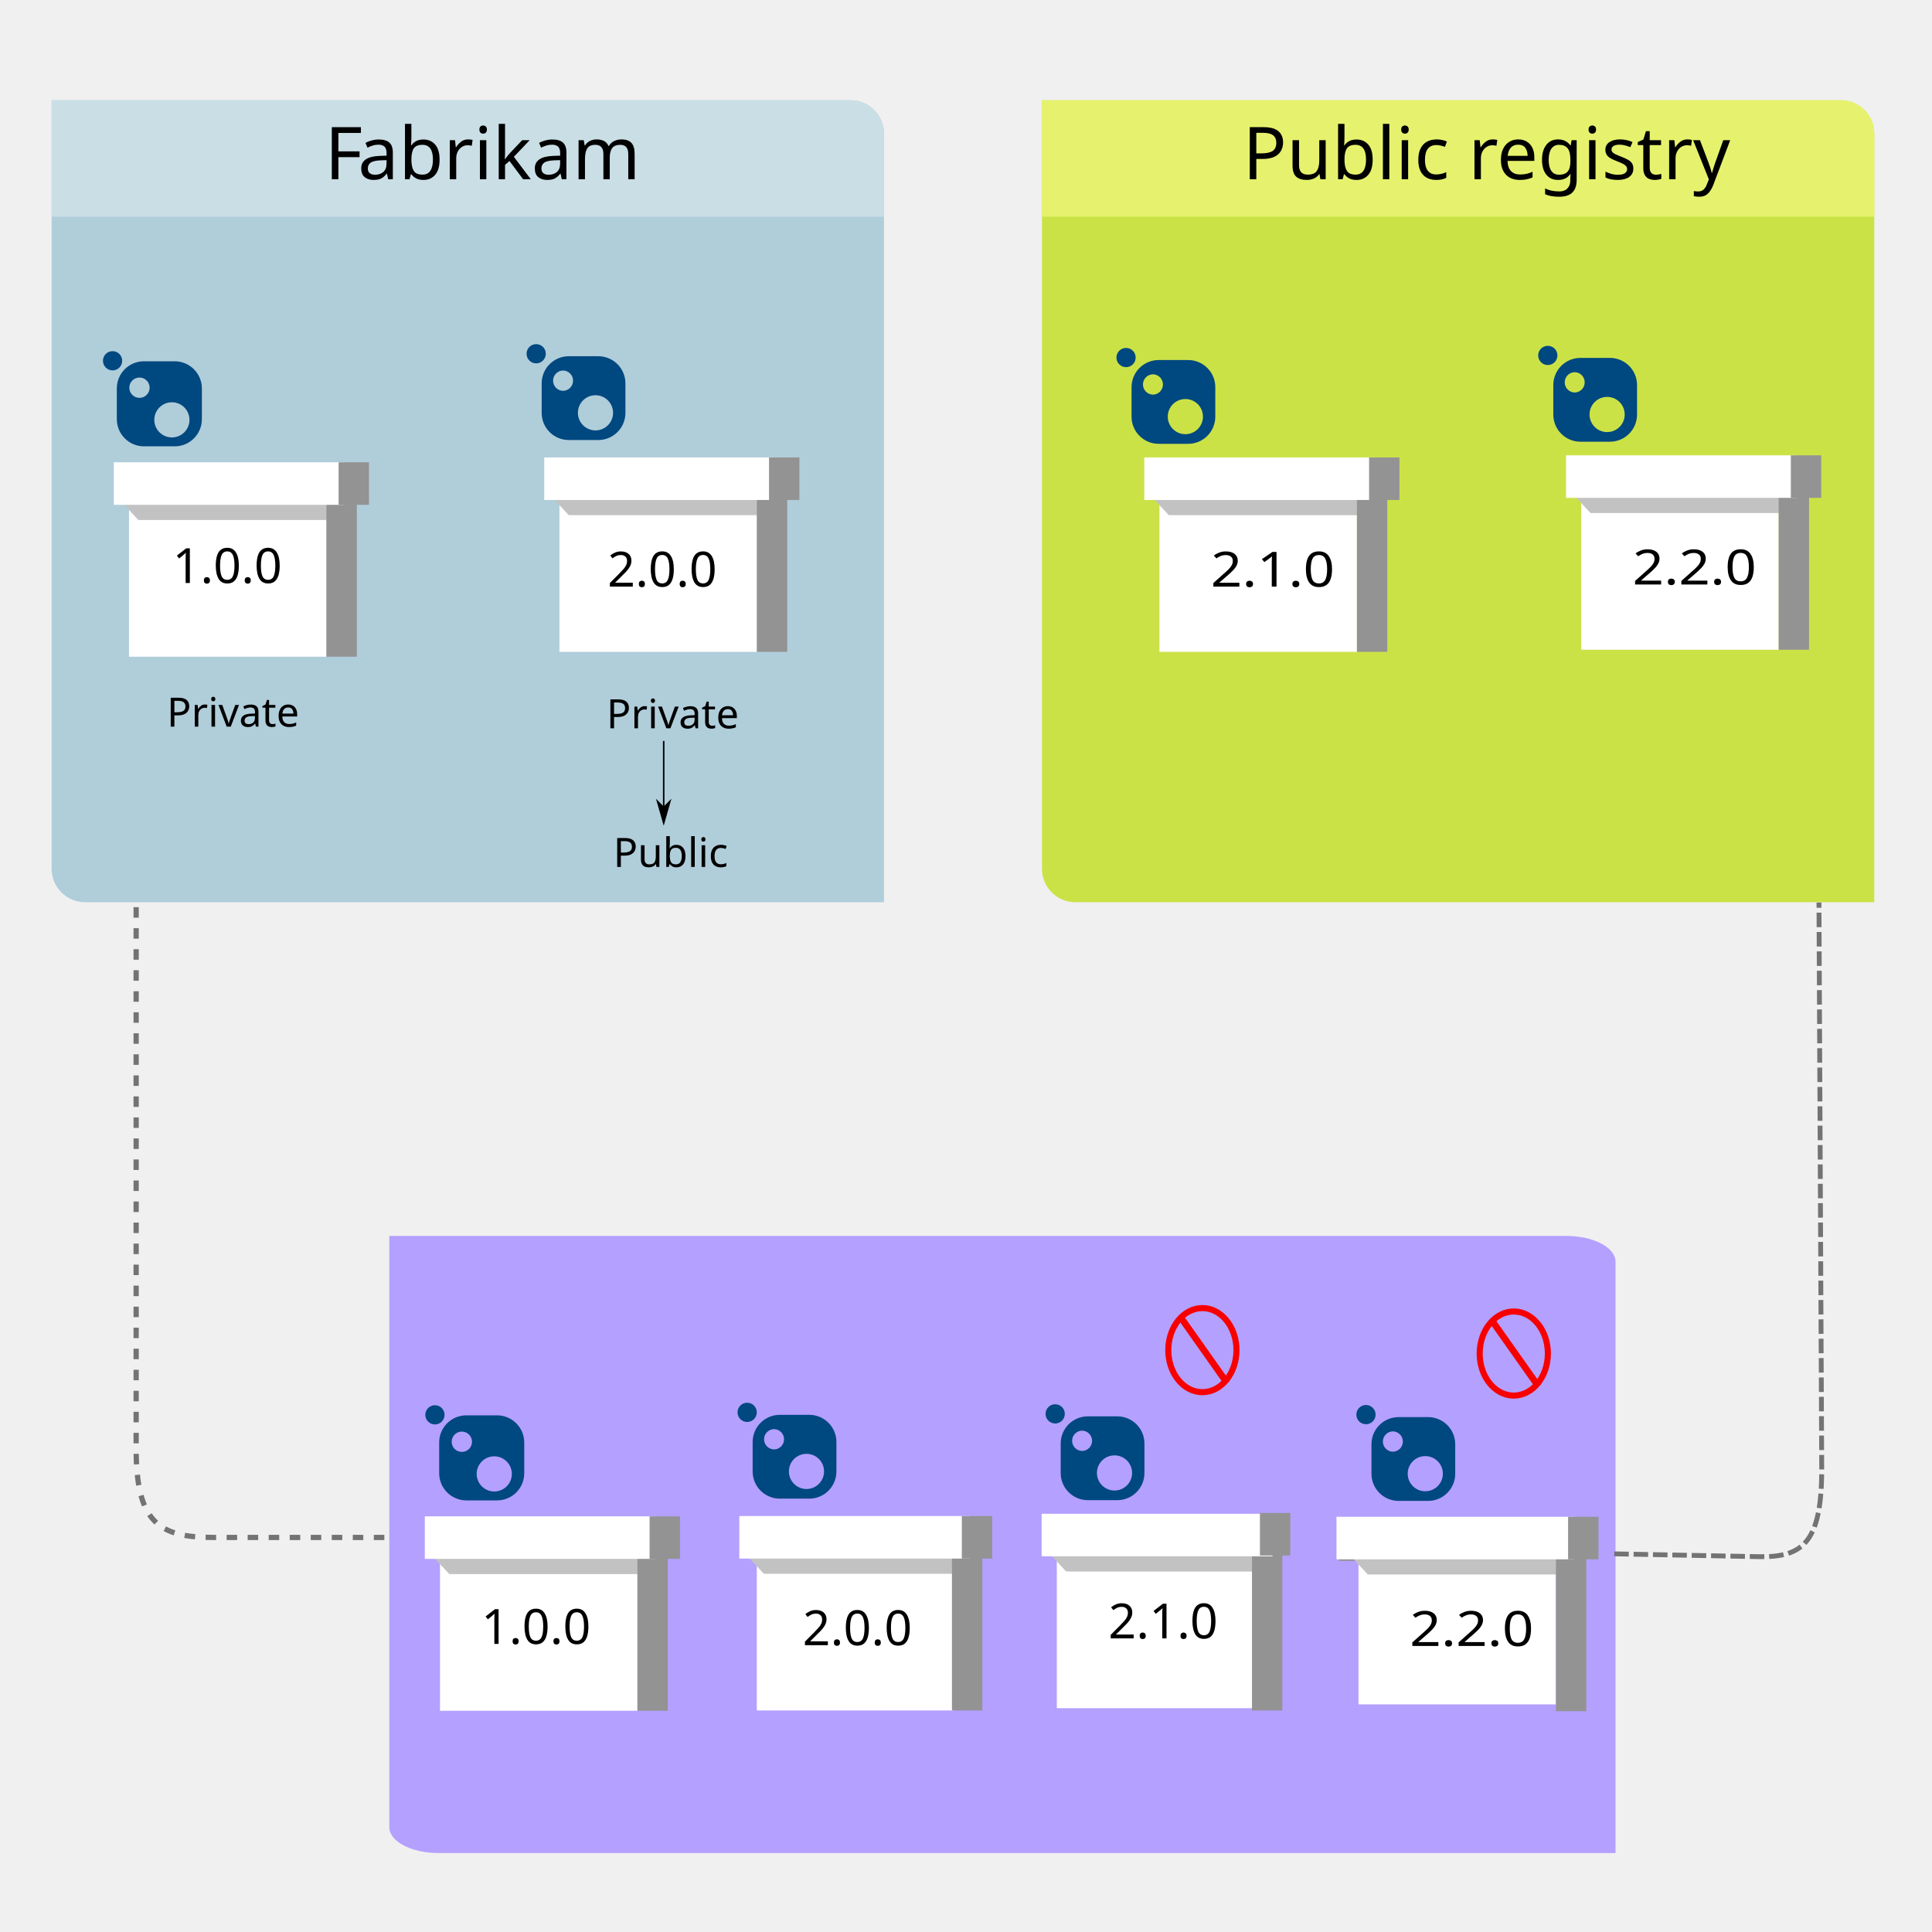
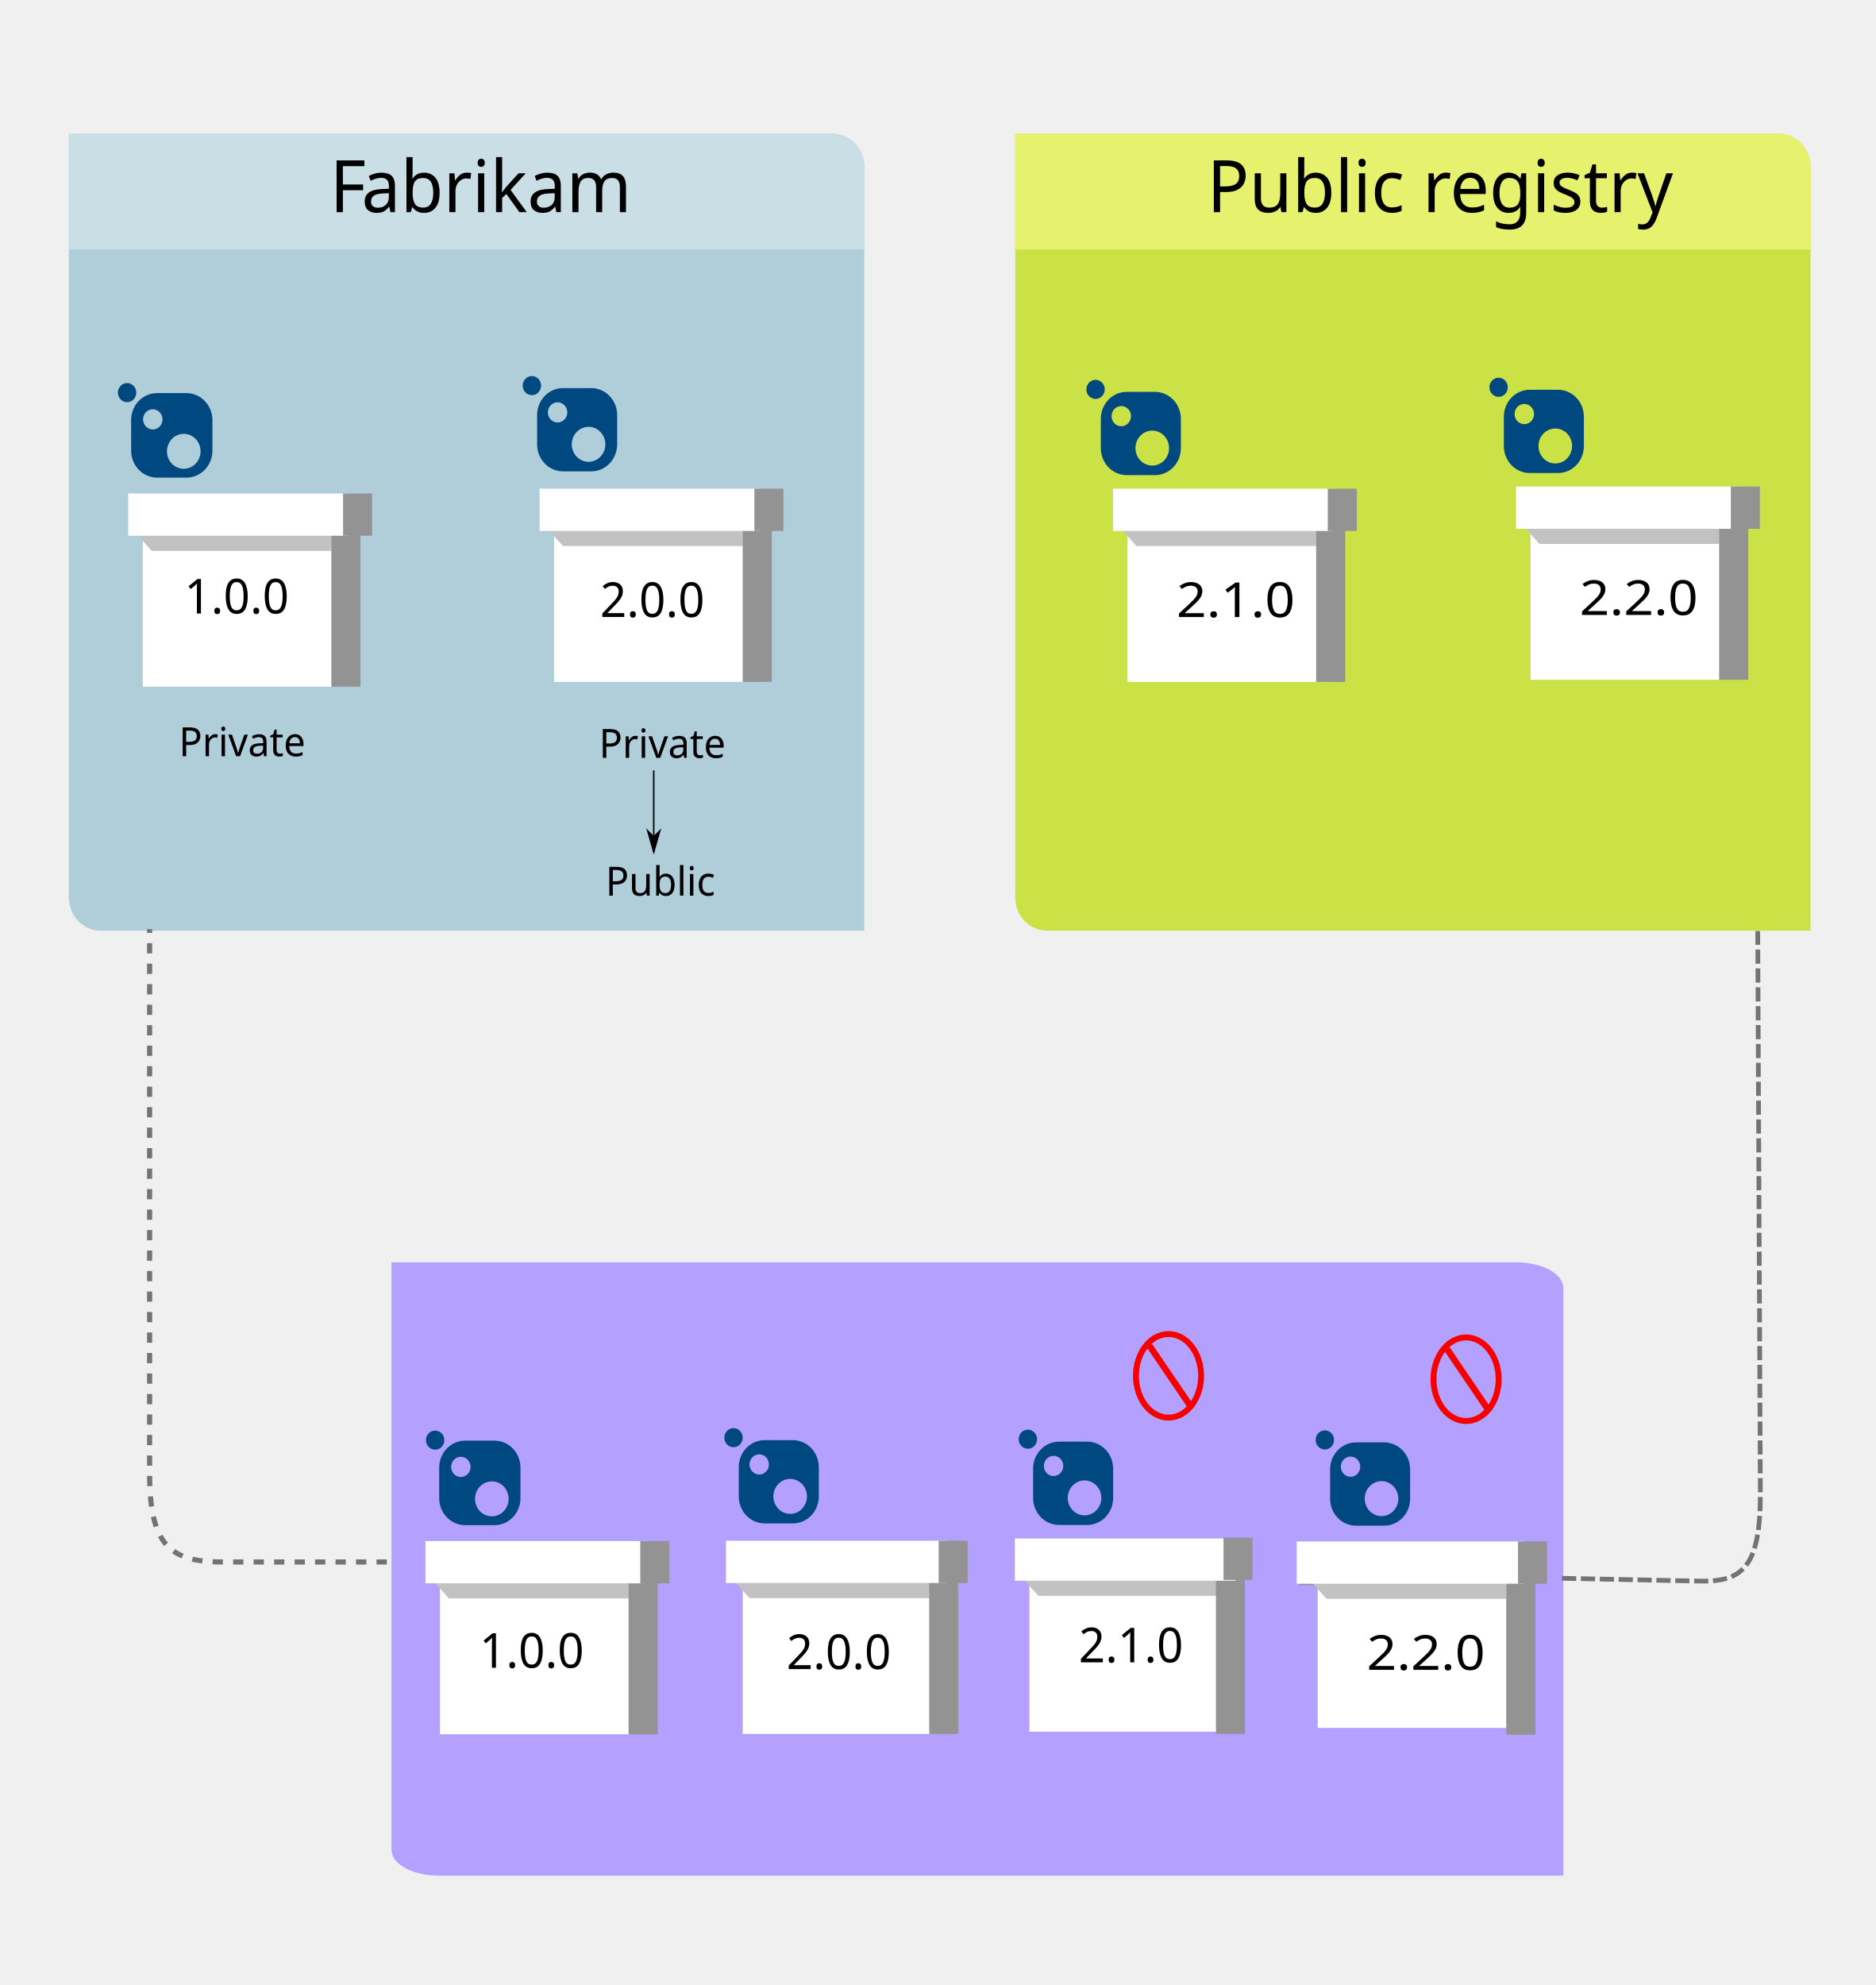
- <svg xmlns="http://www.w3.org/2000/svg" xmlns:ns1="http://www.openswatchbook.org/uri/2009/osb" xmlns:xlink="http://www.w3.org/1999/xlink" viewBox="0 0 636 636" version="1.1" id="svg5370">
+ <svg xmlns="http://www.w3.org/2000/svg" xmlns:ns1="http://www.openswatchbook.org/uri/2009/osb" xmlns:xlink="http://www.w3.org/1999/xlink" viewBox="0 0 463 490" version="1.1" id="svg5370" width="463" height="490">
  <defs id="defs5374">
    <linearGradient id="linearGradient13520" ns1:paint="solid">
      <stop style="stop-color:#f80000;stop-opacity:1;" offset="0" id="stop13518" />
    </linearGradient>
-     <marker style="overflow:visible;" id="marker7231" refX="0.0" refY="0.0" orient="auto">
-       <path transform="scale(0.8) rotate(180) translate(12.5,0)" style="fill-rule:evenodd;stroke:#000000;stroke-width:1pt;stroke-opacity:1;fill:#000000;fill-opacity:1" d="M 0.0,0.0 L 5.0,-5.0 L -12.5,0.0 L 5.0,5.0 L 0.0,0.0 z " id="path7229" />
+     <marker style="overflow:visible" id="marker7231" refX="0" refY="0" orient="auto">
+       <path transform="matrix(-0.8,0,0,-0.8,-10,0)" style="fill:#000000;fill-opacity:1;fill-rule:evenodd;stroke:#000000;stroke-width:1pt;stroke-opacity:1" d="M 0,0 5,-5 -12.5,0 5,5 Z" id="path7229" />
    </marker>
-     <marker style="overflow:visible" id="marker7013" refX="0.0" refY="0.0" orient="auto">
-       <path transform="scale(0.4) translate(7.4, 1)" style="fill-rule:evenodd;stroke:#000000;stroke-width:1pt;stroke-opacity:1;fill:#000000;fill-opacity:1" d="M -2.5,-1.0 C -2.5,1.76 -4.74,4.0 -7.5,4.0 C -10.26,4.0 -12.5,1.76 -12.5,-1.0 C -12.5,-3.76 -10.26,-6.0 -7.5,-6.0 C -4.74,-6.0 -2.5,-3.76 -2.5,-1.0 z " id="path7011" />
+     <marker style="overflow:visible" id="marker7013" refX="0" refY="0" orient="auto">
+       <path transform="matrix(0.4,0,0,0.4,2.96,0.4)" style="fill:#000000;fill-opacity:1;fill-rule:evenodd;stroke:#000000;stroke-width:1pt;stroke-opacity:1" d="m -2.5,-1 c 0,2.76 -2.24,5 -5,5 -2.76,0 -5,-2.24 -5,-5 0,-2.76 2.24,-5 5,-5 2.76,0 5,2.24 5,5 z" id="path7011" />
    </marker>
-     <marker style="overflow:visible" id="DotS" refX="0.0" refY="0.0" orient="auto">
-       <path transform="scale(0.2) translate(7.4, 1)" style="fill-rule:evenodd;stroke:#000000;stroke-width:1pt;stroke-opacity:1;fill:#000000;fill-opacity:1" d="M -2.5,-1.0 C -2.5,1.76 -4.74,4.0 -7.5,4.0 C -10.26,4.0 -12.5,1.76 -12.5,-1.0 C -12.5,-3.76 -10.26,-6.0 -7.5,-6.0 C -4.74,-6.0 -2.5,-3.76 -2.5,-1.0 z " id="path6500" />
+     <marker style="overflow:visible" id="DotS" refX="0" refY="0" orient="auto">
+       <path transform="matrix(0.2,0,0,0.2,1.48,0.2)" style="fill:#000000;fill-opacity:1;fill-rule:evenodd;stroke:#000000;stroke-width:1pt;stroke-opacity:1" d="m -2.5,-1 c 0,2.76 -2.24,5 -5,5 -2.76,0 -5,-2.24 -5,-5 0,-2.76 2.24,-5 5,-5 2.76,0 5,2.24 5,5 z" id="path6500" />
    </marker>
    <marker style="overflow:visible" id="DotM-6" refX="0" refY="0" orient="auto">
      <path transform="matrix(0.4,0,0,0.4,2.96,0.4)" style="fill:#000000;fill-opacity:1;fill-rule:evenodd;stroke:#000000;stroke-width:1pt;stroke-opacity:1" d="m -2.5,-1 c 0,2.76 -2.24,5 -5,5 -2.76,0 -5,-2.24 -5,-5 0,-2.76 2.24,-5 5,-5 2.76,0 5,2.24 5,5 z" id="path6497-2" />
    </marker>
    <marker style="overflow:visible" id="Arrow1Lend-1" refX="0" refY="0" orient="auto">
      <path transform="matrix(-0.8,0,0,-0.8,-10,0)" style="fill:#000000;fill-opacity:1;fill-rule:evenodd;stroke:#000000;stroke-width:1pt;stroke-opacity:1" d="M 0,0 5,-5 -12.5,0 5,5 Z" id="path6436-7" />
    </marker>
-     <linearGradient xlink:href="#linearGradient13520" id="linearGradient13522" x1="552.946" y1="396.939" x2="575.393" y2="396.939" gradientUnits="userSpaceOnUse" gradientTransform="translate(-65.84471,48.63529)" />
-     <linearGradient xlink:href="#linearGradient13520" id="linearGradient13672" gradientUnits="userSpaceOnUse" x1="552.946" y1="396.939" x2="575.393" y2="396.939" gradientTransform="translate(-168.353,47.51295)" />
+     <linearGradient xlink:href="#linearGradient13520" id="linearGradient13522" x1="552.946" y1="396.939" x2="575.393" y2="396.939" gradientUnits="userSpaceOnUse" gradientTransform="matrix(0.7166667,0,0,0.745234,-42.37204,44.65195)" />
+     <linearGradient xlink:href="#linearGradient13520" id="linearGradient13672" gradientUnits="userSpaceOnUse" x1="552.946" y1="396.939" x2="575.393" y2="396.939" gradientTransform="matrix(0.7166667,0,0,0.745234,-115.8363,43.81555)" />
  </defs>
-   <path d="M343,33H606a11,11,0,0,1,11,11V297a0,0,0,0,1,0,0H354a11,11,0,0,1-11-11V33A0,0,0,0,1,343,33Z" fill="#cbe247" id="path4566" />
-   <path d="M17,33H280a11,11,0,0,1,11,11V297a0,0,0,0,1,0,0H28a11,11,0,0,1-11-11V33A0,0,0,0,1,17,33Z" fill="#b0cdda" id="path4568" />
-   <path d="M291,71.333V44a11,11,0,0,0-11-11H17V71.333Z" fill="#cadee6" id="path4570" />
-   <path d="M617,71.333V44a11,11,0,0,0-11-11H343V71.333Z" fill="#e6f26d" id="path4572" />
-   <text transform="translate(106.906 59)" font-size="24" font-family="SegoeUI, Segoe UI" id="text4578">
-     <tspan letter-spacing="-0.034em" id="tspan4574">F</tspan>
-     <tspan x="10.898" y="0" id="tspan4576">abrikam</tspan>
+   <path d="M 250.633,33 H 439.117 A 7.883,8.198 0 0 1 447,41.198 V 229.742 H 258.517 a 7.883,8.198 0 0 1 -7.883,-8.198 z" fill="#cbe247" id="path4566" style="stroke-width:0.731" />
+   <path d="m 17,33 h 188.483 a 7.883,8.198 0 0 1 7.883,8.198 V 229.742 H 24.883 A 7.883,8.198 0 0 1 17,221.544 Z" fill="#b0cdda" id="path4568" style="stroke-width:0.731" />
+   <path d="M 213.367,61.567 V 41.198 A 7.883,8.198 0 0 0 205.483,33 H 17 v 28.567 z" fill="#cadee6" id="path4570" style="stroke-width:0.731" />
+   <path d="M 447,61.567 V 41.198 A 7.883,8.198 0 0 0 439.117,33 H 250.633 v 28.567 z" fill="#e6f26d" id="path4572" style="stroke-width:0.731" />
+   <text transform="scale(0.9806461,1.019736)" font-size="17.54px" font-family="SegoeUI, 'Segoe UI'" id="text4578" x="83.04" y="51.362" style="stroke-width:0.731">
+     <tspan letter-spacing="-0.034em" id="tspan4574" style="stroke-width:0.619">F</tspan>
+     <tspan x="91.004" y="51.362" id="tspan4576" style="stroke-width:0.731">abrikam</tspan>
  </text>
-   <text font-size="24" font-family="SegoeUI, Segoe UI" id="text4580" style="font-style:normal;font-variant:normal;font-weight:normal;font-stretch:normal;font-size:24px;font-family:SegoeUI, 'Segoe UI';-inkscape-font-specification:'SegoeUI, Segoe UI, Normal';font-variant-ligatures:normal;font-variant-caps:normal;font-variant-numeric:normal;font-variant-east-asian:normal" x="409.087" y="59">
-     <tspan id="tspan5482" x="409.087" y="59">Public registry</tspan>
+   <text font-size="24" font-family="SegoeUI, Segoe UI" id="text4580" style="font-style:normal;font-variant:normal;font-weight:normal;font-stretch:normal;font-size:17.54px;font-family:SegoeUI, 'Segoe UI';-inkscape-font-specification:'SegoeUI, Segoe UI, Normal';font-variant-ligatures:normal;font-variant-caps:normal;font-variant-numeric:normal;font-variant-east-asian:normal;stroke-width:0.731" x="303.877" y="51.362" transform="scale(0.9806461,1.019736)">
+     <tspan id="tspan5482" x="303.877" y="51.362" style="stroke-width:0.731">Public registry</tspan>
  </text>
-   <path d="m 128.155,406.859 h 387.456 a 16.205,8.496 0 0 1 16.205,8.496 V 610 H 144.361 a 16.205,8.496 0 0 1 -16.205,-8.496 z" fill="#b4a0ff" id="path4600" style="stroke-width:1.067" />
-   <path d="m 256.716,465.752 a 8.932,8.932 0 0 0 -8.949,8.955 v 9.678 a 8.932,8.932 0 0 0 8.949,8.955 h 9.673 a 8.933,8.933 0 0 0 8.95,-8.955 v -9.678 a 8.933,8.933 0 0 0 -8.95,-8.955 z m -1.9,4.7 a 3.347,3.347 0 0 1 0,6.693 v 0 a 3.347,3.347 0 0 1 0,-6.693 z m 10.667,8.14 a 5.789,5.789 0 1 1 -5.786,5.789 5.788,5.788 0 0 1 5.786,-5.789 z m -19.523,-16.821 a 3.166,3.166 0 1 1 -3.165,3.166 3.165,3.165 0 0 1 3.165,-3.166 z" fill="#004880" id="path4820" />
-   <rect x="255" y="229" width="0" height="0" fill="#447995" id="rect4872" />
-   <path d="m 358.118,466.253 a 8.932,8.932 0 0 0 -8.949,8.955 v 9.678 a 8.932,8.932 0 0 0 8.949,8.955 h 9.673 a 8.933,8.933 0 0 0 8.95,-8.955 v -9.678 a 8.933,8.933 0 0 0 -8.95,-8.955 z m -1.9,4.7 a 3.347,3.347 0 0 1 0,6.693 v 0 a 3.347,3.347 0 0 1 0,-6.693 z m 10.667,8.14 a 5.789,5.789 0 1 1 -5.786,5.789 5.788,5.788 0 0 1 5.786,-5.789 z m -19.523,-16.821 a 3.166,3.166 0 1 1 -3.165,3.166 3.165,3.165 0 0 1 3.165,-3.166 z" fill="#004880" id="path5178" />
-   <rect x="249.125" y="507.071" width="65" height="56" fill="#ffffff" id="rect4584-5" />
-   <polygon points="123,130 54.499,130 60.069,136 123,136 " fill="#c2c2c2" id="polygon4586-2" transform="translate(191.3765,382.0706)" />
-   <rect x="313.376" y="507.071" width="10" height="56" fill="#939393" id="rect4588-9" />
-   <rect x="243.376" y="499.071" width="76" height="14" fill="#ffffff" id="rect4590-5" />
-   <rect x="316.628" y="499.071" width="10" height="14" fill="#939393" id="rect4592-7" />
-   <rect x="347.892" y="506.322" width="65" height="56" fill="#ffffff" id="rect4584-5-8" />
-   <polygon points="123,130 54.499,130 60.069,136 123,136 " fill="#c2c2c2" id="polygon4586-2-8" transform="translate(290.8918,381.3224)" />
-   <rect x="412.144" y="510.064" width="10" height="53.007" fill="#939393" id="rect4588-9-4" style="stroke-width:0.973" />
-   <rect x="342.892" y="498.322" width="76" height="14" fill="#ffffff" id="rect4590-5-7" />
-   <rect x="440.835" y="499.819" width="10" height="14" fill="#939393" id="rect4592-7-7" />
-   <text font-size="16px" font-family="SegoeUI, 'Segoe UI'" id="text5176" x="364.874" y="539.348" style="font-style:normal;font-variant:normal;font-weight:normal;font-stretch:normal;font-size:16px;font-family:SegoeUI, 'Segoe UI';-inkscape-font-specification:'SegoeUI, Segoe UI, Normal';font-variant-ligatures:normal;font-variant-caps:normal;font-variant-numeric:normal;font-variant-east-asian:normal">
-     <tspan id="tspan13394" x="364.874" y="539.348">2.1.0</tspan>
+   <path d="M 96.661,311.612 H 374.338 a 11.614,6.332 0 0 1 11.614,6.332 V 463 H 108.275 a 11.614,6.332 0 0 1 -11.614,-6.332 z" fill="#b4a0ff" id="path4600" style="stroke-width:0.78" />
+   <path d="m 188.796,355.501 a 6.401,6.656 0 0 0 -6.413,6.674 v 7.212 a 6.401,6.656 0 0 0 6.413,6.674 h 6.932 a 6.402,6.657 0 0 0 6.414,-6.674 v -7.212 a 6.402,6.657 0 0 0 -6.414,-6.674 z m -1.362,3.503 a 2.399,2.494 0 0 1 0,4.988 v 0 a 2.399,2.494 0 0 1 0,-4.988 z m 7.645,6.066 a 4.149,4.314 0 1 1 -4.147,4.314 4.148,4.313 0 0 1 4.147,-4.314 z M 181.088,352.534 a 2.269,2.359 0 1 1 -2.268,2.359 2.268,2.359 0 0 1 2.268,-2.359 z" fill="#004880" id="path4820" style="stroke-width:0.731" />
+   <rect x="187.567" y="179.066" width="0" height="0" fill="#447995" id="rect4872" style="stroke-width:0.731" />
+   <path d="m 261.468,355.875 a 6.401,6.656 0 0 0 -6.413,6.674 v 7.212 a 6.401,6.656 0 0 0 6.413,6.674 h 6.932 a 6.402,6.657 0 0 0 6.414,-6.674 v -7.212 a 6.402,6.657 0 0 0 -6.414,-6.674 z m -1.362,3.503 a 2.399,2.494 0 0 1 0,4.988 v 0 a 2.399,2.494 0 0 1 0,-4.988 z m 7.645,6.066 a 4.149,4.314 0 1 1 -4.147,4.314 4.148,4.313 0 0 1 4.147,-4.314 z M 253.76,352.908 a 2.269,2.359 0 1 1 -2.268,2.359 2.268,2.359 0 0 1 2.268,-2.359 z" fill="#004880" id="path5178" style="stroke-width:0.731" />
+   <rect x="183.356" y="386.294" width="46.583" height="41.733" fill="#ffffff" id="rect4584-5" style="stroke-width:0.731" />
+   <polygon points="123,130 54.499,130 60.069,136 123,136 " fill="#c2c2c2" id="polygon4586-2" transform="matrix(0.7166667,0,0,0.745234,141.9698,293.1393)" />
+   <rect x="229.403" y="386.294" width="7.167" height="41.733" fill="#939393" id="rect4588-9" style="stroke-width:0.731" />
+   <rect x="179.236" y="380.332" width="54.467" height="10.433" fill="#ffffff" id="rect4590-5" style="stroke-width:0.731" />
+   <rect x="231.734" y="380.332" width="7.167" height="10.433" fill="#939393" id="rect4592-7" style="stroke-width:0.731" />
+   <rect x="254.139" y="385.736" width="46.583" height="41.733" fill="#ffffff" id="rect4584-5-8" style="stroke-width:0.731" />
+   <polygon points="123,130 54.499,130 60.069,136 123,136 " fill="#c2c2c2" id="polygon4586-2-8" transform="matrix(0.7166667,0,0,0.745234,213.2891,292.5817)" />
+   <rect x="300.186" y="388.524" width="7.167" height="39.503" fill="#939393" id="rect4588-9-4" style="stroke-width:0.711" />
+   <rect x="250.556" y="379.774" width="54.467" height="10.433" fill="#ffffff" id="rect4590-5-7" style="stroke-width:0.731" />
+   <rect x="320.749" y="380.889" width="7.167" height="10.433" fill="#939393" id="rect4592-7-7" style="stroke-width:0.731" />
+   <text font-size="16px" font-family="SegoeUI, 'Segoe UI'" id="text5176" x="271.566" y="402.406" style="font-style:normal;font-variant:normal;font-weight:normal;font-stretch:normal;font-size:11.693px;font-family:SegoeUI, 'Segoe UI';-inkscape-font-specification:'SegoeUI, Segoe UI, Normal';font-variant-ligatures:normal;font-variant-caps:normal;font-variant-numeric:normal;font-variant-east-asian:normal;stroke-width:0.731" transform="scale(0.9806461,1.019736)">
+     <tspan id="tspan13394" x="271.566" y="402.406" style="stroke-width:0.731">2.1.0</tspan>
  </text>
-   <text font-size="16px" font-family="SegoeUI, 'Segoe UI'" id="text4644" x="264.22" y="541.586" style="font-style:normal;font-variant:normal;font-weight:normal;font-stretch:normal;font-size:16px;font-family:SegoeUI, 'Segoe UI';-inkscape-font-specification:'SegoeUI, Segoe UI, Normal';font-variant-ligatures:normal;font-variant-caps:normal;font-variant-numeric:normal;font-variant-east-asian:normal">
-     <tspan id="tspan13392" x="264.22" y="541.586">2.0.0</tspan>
+   <text font-size="16px" font-family="SegoeUI, 'Segoe UI'" id="text4644" x="198.006" y="404.041" style="font-style:normal;font-variant:normal;font-weight:normal;font-stretch:normal;font-size:11.693px;font-family:SegoeUI, 'Segoe UI';-inkscape-font-specification:'SegoeUI, Segoe UI, Normal';font-variant-ligatures:normal;font-variant-caps:normal;font-variant-numeric:normal;font-variant-east-asian:normal;stroke-width:0.731" transform="scale(0.9806461,1.019736)">
+     <tspan id="tspan13392" x="198.006" y="404.041" style="stroke-width:0.731">2.0.0</tspan>
  </text>
-   <path d="m 144.576,474.835 v 10.135 a 8.95,8.95 0 0 0 8.95,8.95 h 10.1 a 8.95,8.95 0 0 0 8.95,-8.95 v -10.095 a 8.955,8.955 0 0 0 -8.955,-8.955 h -10.095 a 8.917,8.917 0 0 0 -8.95,8.915 z m 7.458,-3.565 a 3.347,3.347 0 0 1 0,6.694 v 0 a 3.347,3.347 0 0 1 0,-6.694 z m 10.667,8.141 a 5.789,5.789 0 1 1 -5.786,5.789 5.788,5.788 0 0 1 5.786,-5.789 z m -19.525,-16.824 a 3.166,3.166 0 1 1 -3.165,3.165 3.164,3.164 0 0 1 3.165,-3.165 z" fill="#004880" id="path4598" />
-   <rect x="144.842" y="507.172" width="65" height="56" fill="#ffffff" id="rect4584" />
-   <polygon points="60.069,136 123,136 123,130 54.499,130 " fill="#c2c2c2" id="polygon4586" transform="translate(87.84237,382.1718)" />
-   <rect x="209.842" y="507.172" width="10" height="56" fill="#939393" id="rect4588" />
-   <rect x="139.842" y="499.172" width="76" height="14" fill="#ffffff" id="rect4590" />
-   <rect x="213.842" y="499.172" width="10" height="14" fill="#939393" id="rect4592" />
-   <text font-size="16px" font-family="SegoeUI, 'Segoe UI'" id="text4596" x="158.443" y="541.158" style="font-style:normal;font-variant:normal;font-weight:normal;font-stretch:normal;font-size:16px;font-family:SegoeUI, 'Segoe UI';-inkscape-font-specification:'SegoeUI, Segoe UI, Normal';font-variant-ligatures:normal;font-variant-caps:normal;font-variant-numeric:normal;font-variant-east-asian:normal">
-     <tspan id="tspan13390" x="158.443" y="541.158">1.0.0</tspan>
+   <path d="m 108.43,362.27 v 7.553 a 6.414,6.67 0 0 0 6.414,6.67 h 7.238 a 6.414,6.67 0 0 0 6.414,-6.67 v -7.523 a 6.418,6.674 0 0 0 -6.418,-6.674 h -7.235 a 6.391,6.645 0 0 0 -6.414,6.644 z m 5.345,-2.657 a 2.399,2.494 0 0 1 0,4.989 v 0 a 2.399,2.494 0 0 1 0,-4.989 z m 7.645,6.067 a 4.149,4.314 0 1 1 -4.147,4.314 4.148,4.313 0 0 1 4.147,-4.314 z m -13.993,-12.538 a 2.269,2.359 0 1 1 -2.268,2.359 2.268,2.358 0 0 1 2.268,-2.359 z" fill="#004880" id="path4598" style="stroke-width:0.731" />
+   <rect x="108.62" y="386.369" width="46.583" height="41.733" fill="#ffffff" id="rect4584" style="stroke-width:0.731" />
+   <polygon points="60.069,136 123,136 123,130 54.499,130 " fill="#c2c2c2" id="polygon4586" transform="matrix(0.7166667,0,0,0.745234,67.77036,293.2147)" />
+   <rect x="155.204" y="386.369" width="7.167" height="41.733" fill="#939393" id="rect4588" style="stroke-width:0.731" />
+   <rect x="105.037" y="380.407" width="54.467" height="10.433" fill="#ffffff" id="rect4590" style="stroke-width:0.731" />
+   <rect x="158.07" y="380.407" width="7.167" height="10.433" fill="#939393" id="rect4592" style="stroke-width:0.731" />
+   <text font-size="16px" font-family="SegoeUI, 'Segoe UI'" id="text4596" x="120.704" y="403.728" style="font-style:normal;font-variant:normal;font-weight:normal;font-stretch:normal;font-size:11.693px;font-family:SegoeUI, 'Segoe UI';-inkscape-font-specification:'SegoeUI, Segoe UI, Normal';font-variant-ligatures:normal;font-variant-caps:normal;font-variant-numeric:normal;font-variant-east-asian:normal;stroke-width:0.731" transform="scale(0.9806461,1.019736)">
+     <tspan id="tspan13390" x="120.704" y="403.728" style="stroke-width:0.731">1.0.0</tspan>
  </text>
-   <path d="m 187.26,117.267 a 8.932,8.932 0 0 0 -8.949,8.955 v 9.678 a 8.932,8.932 0 0 0 8.949,8.955 h 9.673 a 8.933,8.933 0 0 0 8.95,-8.955 v -9.678 a 8.933,8.933 0 0 0 -8.95,-8.955 z m -1.9,4.7 a 3.347,3.347 0 0 1 0,6.693 v 0 a 3.347,3.347 0 0 1 0,-6.693 z m 10.667,8.14 a 5.789,5.789 0 1 1 -5.786,5.789 5.788,5.788 0 0 1 5.786,-5.789 z m -19.523,-16.821 a 3.166,3.166 0 1 1 -3.165,3.166 3.165,3.165 0 0 1 3.165,-3.166 z" fill="#004880" id="path4820-0" />
-   <path d="m 381.443,118.517 a 8.932,8.932 0 0 0 -8.949,8.955 v 9.678 a 8.932,8.932 0 0 0 8.949,8.955 h 9.673 a 8.933,8.933 0 0 0 8.95,-8.955 v -9.678 a 8.933,8.933 0 0 0 -8.95,-8.955 z m -1.9,4.7 a 3.347,3.347 0 0 1 0,6.693 v 0 a 3.347,3.347 0 0 1 0,-6.693 z m 10.667,8.14 a 5.789,5.789 0 1 1 -5.786,5.789 5.788,5.788 0 0 1 5.786,-5.789 z m -19.523,-16.821 a 3.166,3.166 0 1 1 -3.165,3.166 3.165,3.165 0 0 1 3.165,-3.166 z" fill="#004880" id="path5178-0" />
-   <rect x="184.158" y="158.586" width="65" height="56" fill="#ffffff" id="rect4584-5-2" />
-   <polygon points="123,130 54.499,130 60.069,136 123,136 " fill="#c2c2c2" id="polygon4586-2-1" transform="translate(127.1578,33.58645)" />
-   <rect x="249.158" y="158.586" width="10" height="56" fill="#939393" id="rect4588-9-3" />
-   <rect x="179.158" y="150.586" width="76" height="14" fill="#ffffff" id="rect4590-5-9" />
-   <rect x="253.158" y="150.586" width="10" height="14" fill="#939393" id="rect4592-7-1" />
-   <rect x="381.692" y="158.586" width="65" height="56" fill="#ffffff" id="rect4584-5-8-7" />
-   <polygon points="60.069,136 123,136 123,130 54.499,130 " fill="#c2c2c2" id="polygon4586-2-8-1" transform="translate(324.6919,33.58646)" />
-   <rect x="446.692" y="158.586" width="10" height="56" fill="#939393" id="rect4588-9-4-5" />
-   <rect x="376.692" y="150.586" width="76" height="14" fill="#ffffff" id="rect4590-5-7-5" />
-   <rect x="450.692" y="150.586" width="10" height="14" fill="#939393" id="rect4592-7-7-6" />
-   <text font-size="16px" font-family="SegoeUI, 'Segoe UI'" id="text5176-0" x="374.465" y="205.535" style="font-style:normal;font-variant:normal;font-weight:normal;font-stretch:normal;font-size:17.03px;font-family:SegoeUI, 'Segoe UI';-inkscape-font-specification:'SegoeUI, Segoe UI, Normal';font-variant-ligatures:normal;font-variant-caps:normal;font-variant-numeric:normal;font-variant-east-asian:normal;stroke-width:1.064" transform="scale(1.064347,0.9395429)">
-     <tspan id="tspan13384" x="374.465" y="205.535">2.1.0</tspan>
+   <path d="m 139.019,95.799 a 6.401,6.656 0 0 0 -6.413,6.674 v 7.212 a 6.401,6.656 0 0 0 6.413,6.674 h 6.932 a 6.402,6.657 0 0 0 6.414,-6.674 v -7.212 a 6.402,6.657 0 0 0 -6.414,-6.674 z m -1.362,3.503 a 2.399,2.494 0 0 1 0,4.988 v 0 a 2.399,2.494 0 0 1 0,-4.988 z m 7.645,6.066 a 4.149,4.314 0 1 1 -4.147,4.314 4.148,4.313 0 0 1 4.147,-4.314 z M 131.311,92.832 a 2.269,2.359 0 1 1 -2.268,2.359 2.268,2.359 0 0 1 2.268,-2.359 z" fill="#004880" id="path4820-0" style="stroke-width:0.731" />
+   <path d="m 278.184,96.73 a 6.401,6.656 0 0 0 -6.413,6.674 v 7.212 a 6.401,6.656 0 0 0 6.413,6.674 h 6.932 a 6.402,6.657 0 0 0 6.414,-6.674 v -7.212 a 6.402,6.657 0 0 0 -6.414,-6.674 z m -1.362,3.503 a 2.399,2.494 0 0 1 0,4.988 v 0 a 2.399,2.494 0 0 1 0,-4.988 z m 7.645,6.066 a 4.149,4.314 0 1 1 -4.147,4.314 4.148,4.313 0 0 1 4.147,-4.314 z M 270.476,93.763 a 2.269,2.359 0 1 1 -2.268,2.359 2.268,2.359 0 0 1 2.268,-2.359 z" fill="#004880" id="path5178-0" style="stroke-width:0.731" />
+   <rect x="136.796" y="126.591" width="46.583" height="41.733" fill="#ffffff" id="rect4584-5-2" style="stroke-width:0.731" />
+   <polygon points="123,130 54.499,130 60.069,136 123,136 " fill="#c2c2c2" id="polygon4586-2-1" transform="matrix(0.7166667,0,0,0.745234,95.94641,33.43704)" />
+   <rect x="183.38" y="126.591" width="7.167" height="41.733" fill="#939393" id="rect4588-9-3" style="stroke-width:0.731" />
+   <rect x="133.213" y="120.629" width="54.467" height="10.433" fill="#ffffff" id="rect4590-5-9" style="stroke-width:0.731" />
+   <rect x="186.246" y="120.629" width="7.167" height="10.433" fill="#939393" id="rect4592-7-1" style="stroke-width:0.731" />
+   <rect x="278.363" y="126.591" width="46.583" height="41.733" fill="#ffffff" id="rect4584-5-8-7" style="stroke-width:0.731" />
+   <polygon points="60.069,136 123,136 123,130 54.499,130 " fill="#c2c2c2" id="polygon4586-2-8-1" transform="matrix(0.7166667,0,0,0.745234,237.5125,33.43705)" />
+   <rect x="324.946" y="126.591" width="7.167" height="41.733" fill="#939393" id="rect4588-9-4-5" style="stroke-width:0.731" />
+   <rect x="274.779" y="120.629" width="54.467" height="10.433" fill="#ffffff" id="rect4590-5-7-5" style="stroke-width:0.731" />
+   <rect x="327.812" y="120.629" width="7.167" height="10.433" fill="#939393" id="rect4592-7-7-6" style="stroke-width:0.731" />
+   <text font-size="16px" font-family="SegoeUI, 'Segoe UI'" id="text5176-0" x="278.278" y="158.982" style="font-style:normal;font-variant:normal;font-weight:normal;font-stretch:normal;font-size:12.445px;font-family:SegoeUI, 'Segoe UI';-inkscape-font-specification:'SegoeUI, Segoe UI, Normal';font-variant-ligatures:normal;font-variant-caps:normal;font-variant-numeric:normal;font-variant-east-asian:normal;stroke-width:0.778" transform="scale(1.043748,0.9580856)">
+     <tspan id="tspan13384" x="278.278" y="158.982" style="stroke-width:0.778">2.1.0</tspan>
  </text>
-   <text font-size="16px" font-family="SegoeUI, 'Segoe UI'" id="text4644-2" x="200.001" y="193.101" style="-inkscape-font-specification:'SegoeUI, Segoe UI, Normal';font-family:SegoeUI, 'Segoe UI';font-weight:normal;font-style:normal;font-stretch:normal;font-variant:normal;font-size:16px;font-variant-ligatures:normal;font-variant-caps:normal;font-variant-numeric:normal;font-variant-east-asian:normal;">
-     <tspan id="tspan13386">2.0.0</tspan>
+   <text font-size="16px" font-family="SegoeUI, 'Segoe UI'" id="text4644-2" x="151.075" y="149.365" style="font-style:normal;font-variant:normal;font-weight:normal;font-stretch:normal;font-size:11.693px;font-family:SegoeUI, 'Segoe UI';-inkscape-font-specification:'SegoeUI, Segoe UI, Normal';font-variant-ligatures:normal;font-variant-caps:normal;font-variant-numeric:normal;font-variant-east-asian:normal;stroke-width:0.731" transform="scale(0.9806461,1.019736)">
+     <tspan id="tspan13386" x="151.075" y="149.365" style="stroke-width:0.731">2.0.0</tspan>
  </text>
-   <path d="m 38.457,127.847 v 10.135 a 8.95,8.95 0 0 0 8.95,8.95 h 10.1 a 8.95,8.95 0 0 0 8.95,-8.95 v -10.095 a 8.955,8.955 0 0 0 -8.955,-8.955 h -10.095 a 8.917,8.917 0 0 0 -8.95,8.915 z m 7.458,-3.565 a 3.347,3.347 0 0 1 0,6.694 v 0 a 3.347,3.347 0 0 1 0,-6.694 z m 10.667,8.141 a 5.789,5.789 0 1 1 -5.786,5.789 5.788,5.788 0 0 1 5.786,-5.789 z m -19.525,-16.824 a 3.166,3.166 0 1 1 -3.165,3.165 3.164,3.164 0 0 1 3.165,-3.165 z" fill="#004880" id="path4598-4" />
-   <rect x="42.464" y="160.184" width="65" height="56" fill="#ffffff" id="rect4584-9" />
-   <polygon points="123,130 54.499,130 60.069,136 123,136 " fill="#c2c2c2" id="polygon4586-3" transform="translate(-14.53633,35.1841)" />
-   <rect x="107.464" y="160.184" width="10" height="56" fill="#939393" id="rect4588-3" />
-   <rect x="37.464" y="152.184" width="76" height="14" fill="#ffffff" id="rect4590-8" />
-   <rect x="111.464" y="152.184" width="10" height="14" fill="#939393" id="rect4592-5" />
-   <text font-size="16px" font-family="SegoeUI, 'Segoe UI'" id="text4596-1" x="56.813" y="191.925" style="font-style:normal;font-variant:normal;font-weight:normal;font-stretch:normal;font-size:16px;font-family:SegoeUI, 'Segoe UI';-inkscape-font-specification:'SegoeUI, Segoe UI, Normal';font-variant-ligatures:normal;font-variant-caps:normal;font-variant-numeric:normal;font-variant-east-asian:normal">
-     <tspan id="tspan13388" x="56.813" y="191.925">1.0.0</tspan>
+   <path d="m 32.377,103.683 v 7.553 a 6.414,6.67 0 0 0 6.414,6.67 h 7.238 a 6.414,6.67 0 0 0 6.414,-6.67 v -7.523 a 6.418,6.674 0 0 0 -6.418,-6.674 h -7.235 a 6.391,6.645 0 0 0 -6.414,6.644 z m 5.345,-2.657 a 2.399,2.494 0 0 1 0,4.989 v 0 a 2.399,2.494 0 0 1 0,-4.989 z m 7.645,6.067 a 4.149,4.314 0 1 1 -4.147,4.314 4.148,4.313 0 0 1 4.147,-4.314 z M 31.374,94.556 a 2.269,2.359 0 1 1 -2.268,2.359 2.268,2.358 0 0 1 2.268,-2.359 z" fill="#004880" id="path4598-4" style="stroke-width:0.731" />
+   <rect x="35.249" y="127.782" width="46.583" height="41.733" fill="#ffffff" id="rect4584-9" style="stroke-width:0.731" />
+   <polygon points="123,130 54.499,130 60.069,136 123,136 " fill="#c2c2c2" id="polygon4586-3" transform="matrix(0.7166667,0,0,0.745234,-5.601037,34.62767)" />
+   <rect x="81.832" y="127.782" width="7.167" height="41.733" fill="#939393" id="rect4588-3" style="stroke-width:0.731" />
+   <rect x="31.666" y="121.82" width="54.467" height="10.433" fill="#ffffff" id="rect4590-8" style="stroke-width:0.731" />
+   <rect x="84.699" y="121.82" width="7.167" height="10.433" fill="#939393" id="rect4592-5" style="stroke-width:0.731" />
+   <text font-size="16px" font-family="SegoeUI, 'Segoe UI'" id="text4596-1" x="46.431" y="148.506" style="font-style:normal;font-variant:normal;font-weight:normal;font-stretch:normal;font-size:11.693px;font-family:SegoeUI, 'Segoe UI';-inkscape-font-specification:'SegoeUI, Segoe UI, Normal';font-variant-ligatures:normal;font-variant-caps:normal;font-variant-numeric:normal;font-variant-east-asian:normal;stroke-width:0.731" transform="scale(0.9806461,1.019736)">
+     <tspan id="tspan13388" x="46.431" y="148.506" style="stroke-width:0.731">1.0.0</tspan>
  </text>
-   <path d="M 126.521,506.114 H 70.073 c -17.826,0 -25.253,-5.039 -25.253,-29.227 V 296.483" fill="none" stroke="#737373" stroke-miterlimit="10" stroke-width="1.73" stroke-dasharray="3.461, 3.461" id="path13122" />
-   <path d="m 532.192,511.529 46.739,0.914 c 14.76,0.289 20.884,-4.758 20.764,-29.561 l -0.902,-184.986" fill="none" stroke="#737373" stroke-miterlimit="10" stroke-width="1.73" stroke-dasharray="3.461, 3.461" id="path13122-7" style="stroke-width:1.594;stroke-linecap:square;stroke-linejoin:round;stroke-miterlimit:10;stroke-dasharray:3.188, 3.188;stroke-dashoffset:0;paint-order:markers stroke fill" />
-   <path d="m 520.282,117.819 a 8.932,8.932 0 0 0 -8.949,8.955 v 9.678 a 8.932,8.932 0 0 0 8.949,8.955 h 9.673 a 8.933,8.933 0 0 0 8.95,-8.955 v -9.678 a 8.933,8.933 0 0 0 -8.95,-8.955 z m -1.9,4.7 a 3.347,3.347 0 0 1 0,6.693 v 0 a 3.347,3.347 0 0 1 0,-6.693 z m 10.667,8.14 a 5.789,5.789 0 1 1 -5.786,5.789 5.788,5.788 0 0 1 5.786,-5.789 z m -19.523,-16.821 a 3.166,3.166 0 1 1 -3.165,3.166 3.165,3.165 0 0 1 3.165,-3.166 z" fill="#004880" id="path5178-0-9" />
-   <rect x="520.531" y="157.889" width="65" height="56" fill="#ffffff" id="rect4584-5-8-7-9" />
-   <polygon points="60.069,136 123,136 123,130 54.499,130 " fill="#c2c2c2" id="polygon4586-2-8-1-6" transform="translate(463.5308,32.88881)" />
-   <rect x="585.531" y="157.889" width="10" height="56" fill="#939393" id="rect4588-9-4-5-6" />
-   <rect x="515.531" y="149.889" width="76" height="14" fill="#ffffff" id="rect4590-5-7-5-7" />
-   <rect x="589.531" y="149.889" width="10" height="14" fill="#939393" id="rect4592-7-7-6-1" />
-   <text font-size="16px" font-family="SegoeUI, 'Segoe UI'" id="text5176-0-8" x="504.91" y="204.792" style="font-style:normal;font-variant:normal;font-weight:normal;font-stretch:normal;font-size:17.03px;font-family:SegoeUI, 'Segoe UI';-inkscape-font-specification:'SegoeUI, Segoe UI, Normal';font-variant-ligatures:normal;font-variant-caps:normal;font-variant-numeric:normal;font-variant-east-asian:normal;stroke-width:1.064" transform="scale(1.064347,0.9395429)">
-     <tspan id="tspan13444" x="504.91" y="204.792">2.2.0</tspan>
+   <path d="M 95.49,385.581 H 55.035 c -12.775,0 -18.098,-3.755 -18.098,-21.781 V 229.356" fill="none" stroke="#737373" stroke-miterlimit="10" stroke-width="1.265" stroke-dasharray="2.529, 2.529" id="path13122" />
+   <path d="m 386.221,389.616 33.496,0.681 c 10.578,0.215 14.967,-3.546 14.881,-22.03 l -0.646,-137.858" fill="none" stroke="#737373" stroke-miterlimit="10" stroke-width="1.73" stroke-dasharray="3.461, 3.461" id="path13122-7" style="stroke-width:1.165;stroke-linecap:square;stroke-linejoin:round;stroke-miterlimit:10;stroke-dasharray:2.33, 2.33;stroke-dashoffset:0;paint-order:markers stroke fill" />
+   <path d="m 377.685,96.21 a 6.401,6.656 0 0 0 -6.413,6.674 v 7.212 a 6.401,6.656 0 0 0 6.413,6.674 h 6.932 a 6.402,6.657 0 0 0 6.414,-6.674 v -7.212 a 6.402,6.657 0 0 0 -6.414,-6.674 z m -1.362,3.503 a 2.399,2.494 0 0 1 0,4.988 v 0 a 2.399,2.494 0 0 1 0,-4.988 z m 7.645,6.066 a 4.149,4.314 0 1 1 -4.147,4.314 4.148,4.313 0 0 1 4.147,-4.314 z M 369.977,93.243 a 2.269,2.359 0 1 1 -2.268,2.359 2.268,2.359 0 0 1 2.268,-2.359 z" fill="#004880" id="path5178-0-9" style="stroke-width:0.731" />
+   <rect x="377.864" y="126.071" width="46.583" height="41.733" fill="#ffffff" id="rect4584-5-8-7-9" style="stroke-width:0.731" />
+   <polygon points="60.069,136 123,136 123,130 54.499,130 " fill="#c2c2c2" id="polygon4586-2-8-1-6" transform="matrix(0.7166667,0,0,0.745234,337.0137,32.91714)" />
+   <rect x="424.447" y="126.071" width="7.167" height="41.733" fill="#939393" id="rect4588-9-4-5-6" style="stroke-width:0.731" />
+   <rect x="374.28" y="120.109" width="54.467" height="10.433" fill="#ffffff" id="rect4590-5-7-5-7" style="stroke-width:0.731" />
+   <rect x="427.314" y="120.109" width="7.167" height="10.433" fill="#939393" id="rect4592-7-7-6-1" style="stroke-width:0.731" />
+   <text font-size="16px" font-family="SegoeUI, 'Segoe UI'" id="text5176-0-8" x="373.609" y="158.439" style="font-style:normal;font-variant:normal;font-weight:normal;font-stretch:normal;font-size:12.445px;font-family:SegoeUI, 'Segoe UI';-inkscape-font-specification:'SegoeUI, Segoe UI, Normal';font-variant-ligatures:normal;font-variant-caps:normal;font-variant-numeric:normal;font-variant-east-asian:normal;stroke-width:0.778" transform="scale(1.043748,0.9580856)">
+     <tspan id="tspan13444" x="373.609" y="158.439" style="stroke-width:0.778">2.2.0</tspan>
  </text>
-   <path d="m 460.423,466.497 a 8.932,8.932 0 0 0 -8.949,8.955 v 9.678 a 8.932,8.932 0 0 0 8.949,8.955 h 9.673 a 8.933,8.933 0 0 0 8.95,-8.955 v -9.678 a 8.933,8.933 0 0 0 -8.95,-8.955 z m -1.9,4.7 a 3.347,3.347 0 0 1 0,6.693 v 0 a 3.347,3.347 0 0 1 0,-6.693 z m 10.667,8.14 a 5.789,5.789 0 1 1 -5.786,5.789 5.788,5.788 0 0 1 5.786,-5.789 z m -19.523,-16.821 a 3.166,3.166 0 1 1 -3.165,3.166 3.165,3.165 0 0 1 3.165,-3.166 z" fill="#004880" id="path5178-0-9-9" />
-   <rect x="447.204" y="507.315" width="65" height="53.755" fill="#ffffff" id="rect4584-5-8-7-9-3" style="stroke-width:0.98" />
-   <polygon points="123,136 123,130 54.499,130 60.069,136 " fill="#c2c2c2" id="polygon4586-2-8-1-6-4" transform="translate(390.2037,382.3147)" />
-   <rect x="512.204" y="507.315" width="10" height="56" fill="#939393" id="rect4588-9-4-5-6-4" />
-   <rect x="439.959" y="499.315" width="78.245" height="14" fill="#ffffff" id="rect4590-5-7-5-7-8" style="stroke-width:1.015" />
-   <rect x="516.204" y="499.315" width="10" height="14" fill="#939393" id="rect4592-7-7-6-1-0" />
-   <text font-size="16px" font-family="SegoeUI, 'Segoe UI'" id="text5176-0-8-4" x="436.016" y="576.703" style="font-style:normal;font-variant:normal;font-weight:normal;font-stretch:normal;font-size:17.03px;font-family:SegoeUI, 'Segoe UI';-inkscape-font-specification:'SegoeUI, Segoe UI, Normal';font-variant-ligatures:normal;font-variant-caps:normal;font-variant-numeric:normal;font-variant-east-asian:normal;stroke-width:1.064" transform="scale(1.064347,0.9395429)">
-     <tspan id="tspan13444-0" x="436.016" y="576.703">2.2.0</tspan>
+   <path d="m 334.787,356.057 a 6.401,6.656 0 0 0 -6.413,6.674 v 7.212 a 6.401,6.656 0 0 0 6.413,6.674 h 6.932 a 6.402,6.657 0 0 0 6.414,-6.674 v -7.212 a 6.402,6.657 0 0 0 -6.414,-6.674 z m -1.362,3.503 a 2.399,2.494 0 0 1 0,4.988 v 0 a 2.399,2.494 0 0 1 0,-4.988 z m 7.645,6.066 a 4.149,4.314 0 1 1 -4.147,4.314 4.148,4.313 0 0 1 4.147,-4.314 z m -13.991,-12.536 a 2.269,2.359 0 1 1 -2.268,2.359 2.268,2.359 0 0 1 2.268,-2.359 z" fill="#004880" id="path5178-0-9-9" style="stroke-width:0.731" />
+   <rect x="325.313" y="386.475" width="46.583" height="40.06" fill="#ffffff" id="rect4584-5-8-7-9-3" style="stroke-width:0.716" />
+   <polygon points="123,136 123,130 54.499,130 60.069,136 " fill="#c2c2c2" id="polygon4586-2-8-1-6-4" transform="matrix(0.7166667,0,0,0.745234,284.4626,293.3212)" />
+   <rect x="371.896" y="386.475" width="7.167" height="41.733" fill="#939393" id="rect4588-9-4-5-6-4" style="stroke-width:0.731" />
+   <rect x="320.121" y="380.514" width="56.075" height="10.433" fill="#ffffff" id="rect4590-5-7-5-7-8" style="stroke-width:0.742" />
+   <rect x="374.763" y="380.514" width="7.167" height="10.433" fill="#939393" id="rect4592-7-7-6-1-0" style="stroke-width:0.731" />
+   <text font-size="16px" font-family="SegoeUI, 'Segoe UI'" id="text5176-0-8-4" x="323.26" y="430.236" style="font-style:normal;font-variant:normal;font-weight:normal;font-stretch:normal;font-size:12.445px;font-family:SegoeUI, 'Segoe UI';-inkscape-font-specification:'SegoeUI, Segoe UI, Normal';font-variant-ligatures:normal;font-variant-caps:normal;font-variant-numeric:normal;font-variant-east-asian:normal;stroke-width:0.778" transform="scale(1.043748,0.9580856)">
+     <tspan id="tspan13444-0" x="323.26" y="430.236" style="stroke-width:0.778">2.2.0</tspan>
  </text>
-   <rect x="414.76" y="498.059" width="10" height="14" fill="#939393" id="rect4592-7-7-6-1-0-0" />
-   <ellipse style="fill:none;fill-opacity:1;stroke:url(#linearGradient13522);stroke-width:2;stroke-linecap:square;stroke-linejoin:round;stroke-miterlimit:10;stroke-dasharray:none;stroke-dashoffset:0;paint-order:fill markers stroke" id="path13516" cx="498.325" cy="445.574" rx="11.224" ry="13.842" />
-   <path style="fill:none;stroke:#f70000;stroke-width:2.173;stroke-linecap:butt;stroke-linejoin:miter;stroke-miterlimit:4;stroke-dasharray:none;stroke-opacity:1" d="m 491.715,435.531 c 14.716,20.835 14.716,20.835 14.716,20.835" id="path13642" />
-   <ellipse style="fill:none;fill-opacity:1;stroke:url(#linearGradient13672);stroke-width:2;stroke-linecap:square;stroke-linejoin:round;stroke-miterlimit:10;stroke-dasharray:none;stroke-dashoffset:0;paint-order:fill markers stroke" id="path13516-9" cx="395.816" cy="444.452" rx="11.224" ry="13.842" />
-   <path style="fill:none;stroke:#f70000;stroke-width:2.173;stroke-linecap:butt;stroke-linejoin:miter;stroke-miterlimit:4;stroke-dasharray:none;stroke-opacity:1" d="m 389.207,434.408 c 14.716,20.835 14.716,20.835 14.716,20.835" id="path13642-8" />
-   <text font-size="24px" font-family="SegoeUI, 'Segoe UI'" id="text4578-0" x="54.905" y="239.199" style="font-style:normal;font-variant:normal;font-weight:normal;font-stretch:normal;font-size:13.333px;font-family:SegoeUI, 'Segoe UI';-inkscape-font-specification:'SegoeUI, Segoe UI, Normal';font-variant-ligatures:normal;font-variant-caps:normal;font-variant-numeric:normal;font-variant-east-asian:normal;stroke-width:0.3;stroke-miterlimit:7;stroke-dasharray:none">
-     <tspan id="tspan13704" x="54.905" y="239.199">Private</tspan>
+   <rect x="302.061" y="379.578" width="7.167" height="10.433" fill="#939393" id="rect4592-7-7-6-1-0-0" style="stroke-width:0.731" />
+   <ellipse style="fill:none;fill-opacity:1;stroke:url(#linearGradient13522);stroke-width:1.462;stroke-linecap:square;stroke-linejoin:round;stroke-miterlimit:10;stroke-dasharray:none;stroke-dashoffset:0;paint-order:fill markers stroke" id="path13516" cx="361.949" cy="340.464" rx="8.044" ry="10.316" />
+   <path style="fill:none;stroke:#f70000;stroke-width:1.588;stroke-linecap:butt;stroke-linejoin:miter;stroke-miterlimit:4;stroke-dasharray:none;stroke-opacity:1" d="m 357.212,332.98 c 10.547,15.527 10.547,15.527 10.547,15.527" id="path13642" />
+   <ellipse style="fill:none;fill-opacity:1;stroke:url(#linearGradient13672);stroke-width:1.462;stroke-linecap:square;stroke-linejoin:round;stroke-miterlimit:10;stroke-dasharray:none;stroke-dashoffset:0;paint-order:fill markers stroke" id="path13516-9" cx="288.485" cy="339.628" rx="8.044" ry="10.316" />
+   <path style="fill:none;stroke:#f70000;stroke-width:1.588;stroke-linecap:butt;stroke-linejoin:miter;stroke-miterlimit:4;stroke-dasharray:none;stroke-opacity:1" d="m 283.748,332.143 c 10.547,15.527 10.547,15.527 10.547,15.527" id="path13642-8" />
+   <text font-size="24px" font-family="SegoeUI, 'Segoe UI'" id="text4578-0" x="45.037" y="183.054" style="font-style:normal;font-variant:normal;font-weight:normal;font-stretch:normal;font-size:9.744px;font-family:SegoeUI, 'Segoe UI';-inkscape-font-specification:'SegoeUI, Segoe UI, Normal';font-variant-ligatures:normal;font-variant-caps:normal;font-variant-numeric:normal;font-variant-east-asian:normal;stroke-width:0.219;stroke-miterlimit:7;stroke-dasharray:none" transform="scale(0.9806461,1.019736)">
+     <tspan id="tspan13704" x="45.037" y="183.054" style="stroke-width:0.219">Private</tspan>
  </text>
-   <text font-size="24px" font-family="SegoeUI, 'Segoe UI'" id="text4578-0-8" x="199.639" y="239.741" style="font-style:normal;font-variant:normal;font-weight:normal;font-stretch:normal;font-size:13.333px;font-family:SegoeUI, 'Segoe UI';-inkscape-font-specification:'SegoeUI, Segoe UI, Normal';font-variant-ligatures:normal;font-variant-caps:normal;font-variant-numeric:normal;font-variant-east-asian:normal;stroke-width:0.3;stroke-miterlimit:7;stroke-dasharray:none">
-     <tspan id="tspan13704-4" x="199.639" y="239.741">Private</tspan>
+   <text font-size="24px" font-family="SegoeUI, 'Segoe UI'" id="text4578-0-8" x="150.81" y="183.45" style="font-style:normal;font-variant:normal;font-weight:normal;font-stretch:normal;font-size:9.744px;font-family:SegoeUI, 'Segoe UI';-inkscape-font-specification:'SegoeUI, Segoe UI, Normal';font-variant-ligatures:normal;font-variant-caps:normal;font-variant-numeric:normal;font-variant-east-asian:normal;stroke-width:0.219;stroke-miterlimit:7;stroke-dasharray:none" transform="scale(0.9806461,1.019736)">
+     <tspan id="tspan13704-4" x="150.81" y="183.45" style="stroke-width:0.219">Private</tspan>
  </text>
-   <text font-size="24px" font-family="SegoeUI, 'Segoe UI'" id="text4578-0-8-4" x="201.884" y="285.383" style="font-style:normal;font-variant:normal;font-weight:normal;font-stretch:normal;font-size:13.333px;font-family:SegoeUI, 'Segoe UI';-inkscape-font-specification:'SegoeUI, Segoe UI, Normal';font-variant-ligatures:normal;font-variant-caps:normal;font-variant-numeric:normal;font-variant-east-asian:normal;stroke-width:0.3;stroke-miterlimit:7;stroke-dasharray:none">
-     <tspan id="tspan13754" x="201.884" y="285.383">Public</tspan>
+   <text font-size="24px" font-family="SegoeUI, 'Segoe UI'" id="text4578-0-8-4" x="152.451" y="216.806" style="font-style:normal;font-variant:normal;font-weight:normal;font-stretch:normal;font-size:9.744px;font-family:SegoeUI, 'Segoe UI';-inkscape-font-specification:'SegoeUI, Segoe UI, Normal';font-variant-ligatures:normal;font-variant-caps:normal;font-variant-numeric:normal;font-variant-east-asian:normal;stroke-width:0.219;stroke-miterlimit:7;stroke-dasharray:none" transform="scale(0.9806461,1.019736)">
+     <tspan id="tspan13754" x="152.451" y="216.806" style="stroke-width:0.219">Public</tspan>
  </text>
-   <path style="fill:none;stroke:#000000;stroke-width:0.5;stroke-linecap:butt;stroke-linejoin:miter;stroke-miterlimit:4;stroke-dasharray:none;stroke-opacity:1;marker-end:url(#marker7231)" d="m 218.485,243.925 c 0,26.936 0,26.936 0,26.936" id="path13920" />
+   <path style="fill:none;stroke:#000000;stroke-width:0.365;stroke-linecap:butt;stroke-linejoin:miter;stroke-miterlimit:4;stroke-dasharray:none;stroke-opacity:1;marker-end:url(#marker7231)" d="m 161.397,190.188 c 0,20.074 0,20.074 0,20.074" id="path13920" />
</svg>
